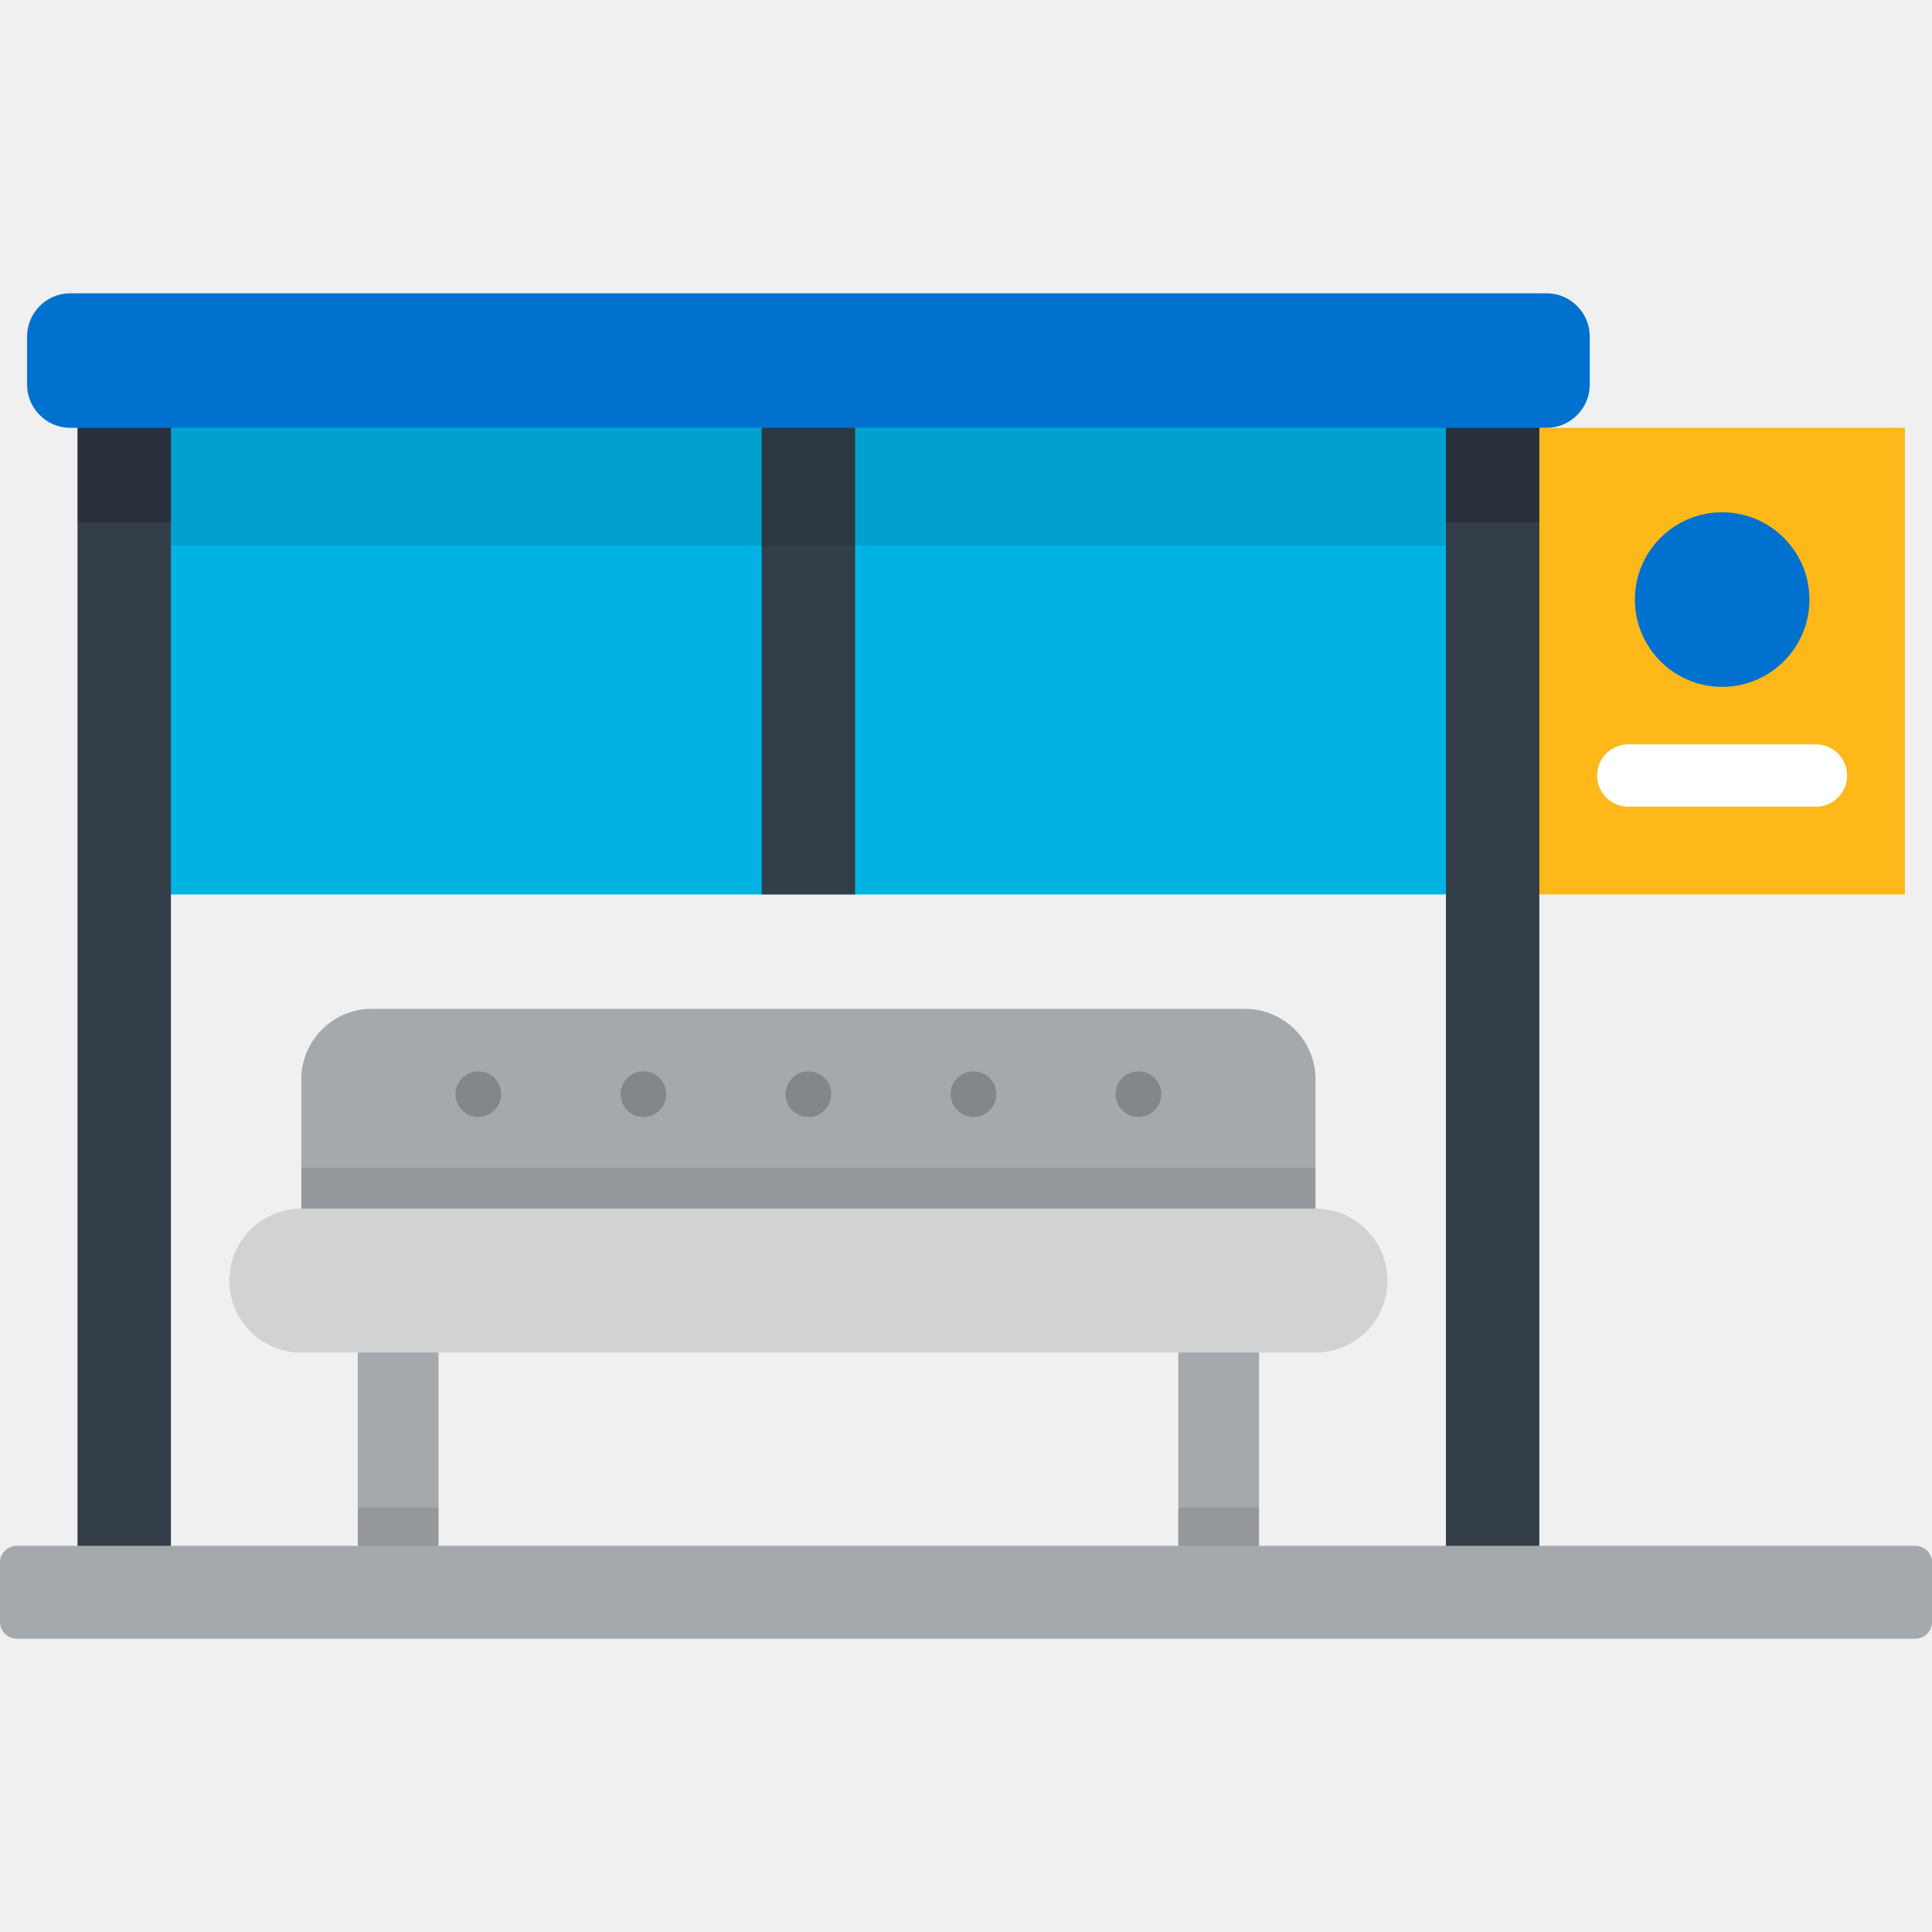
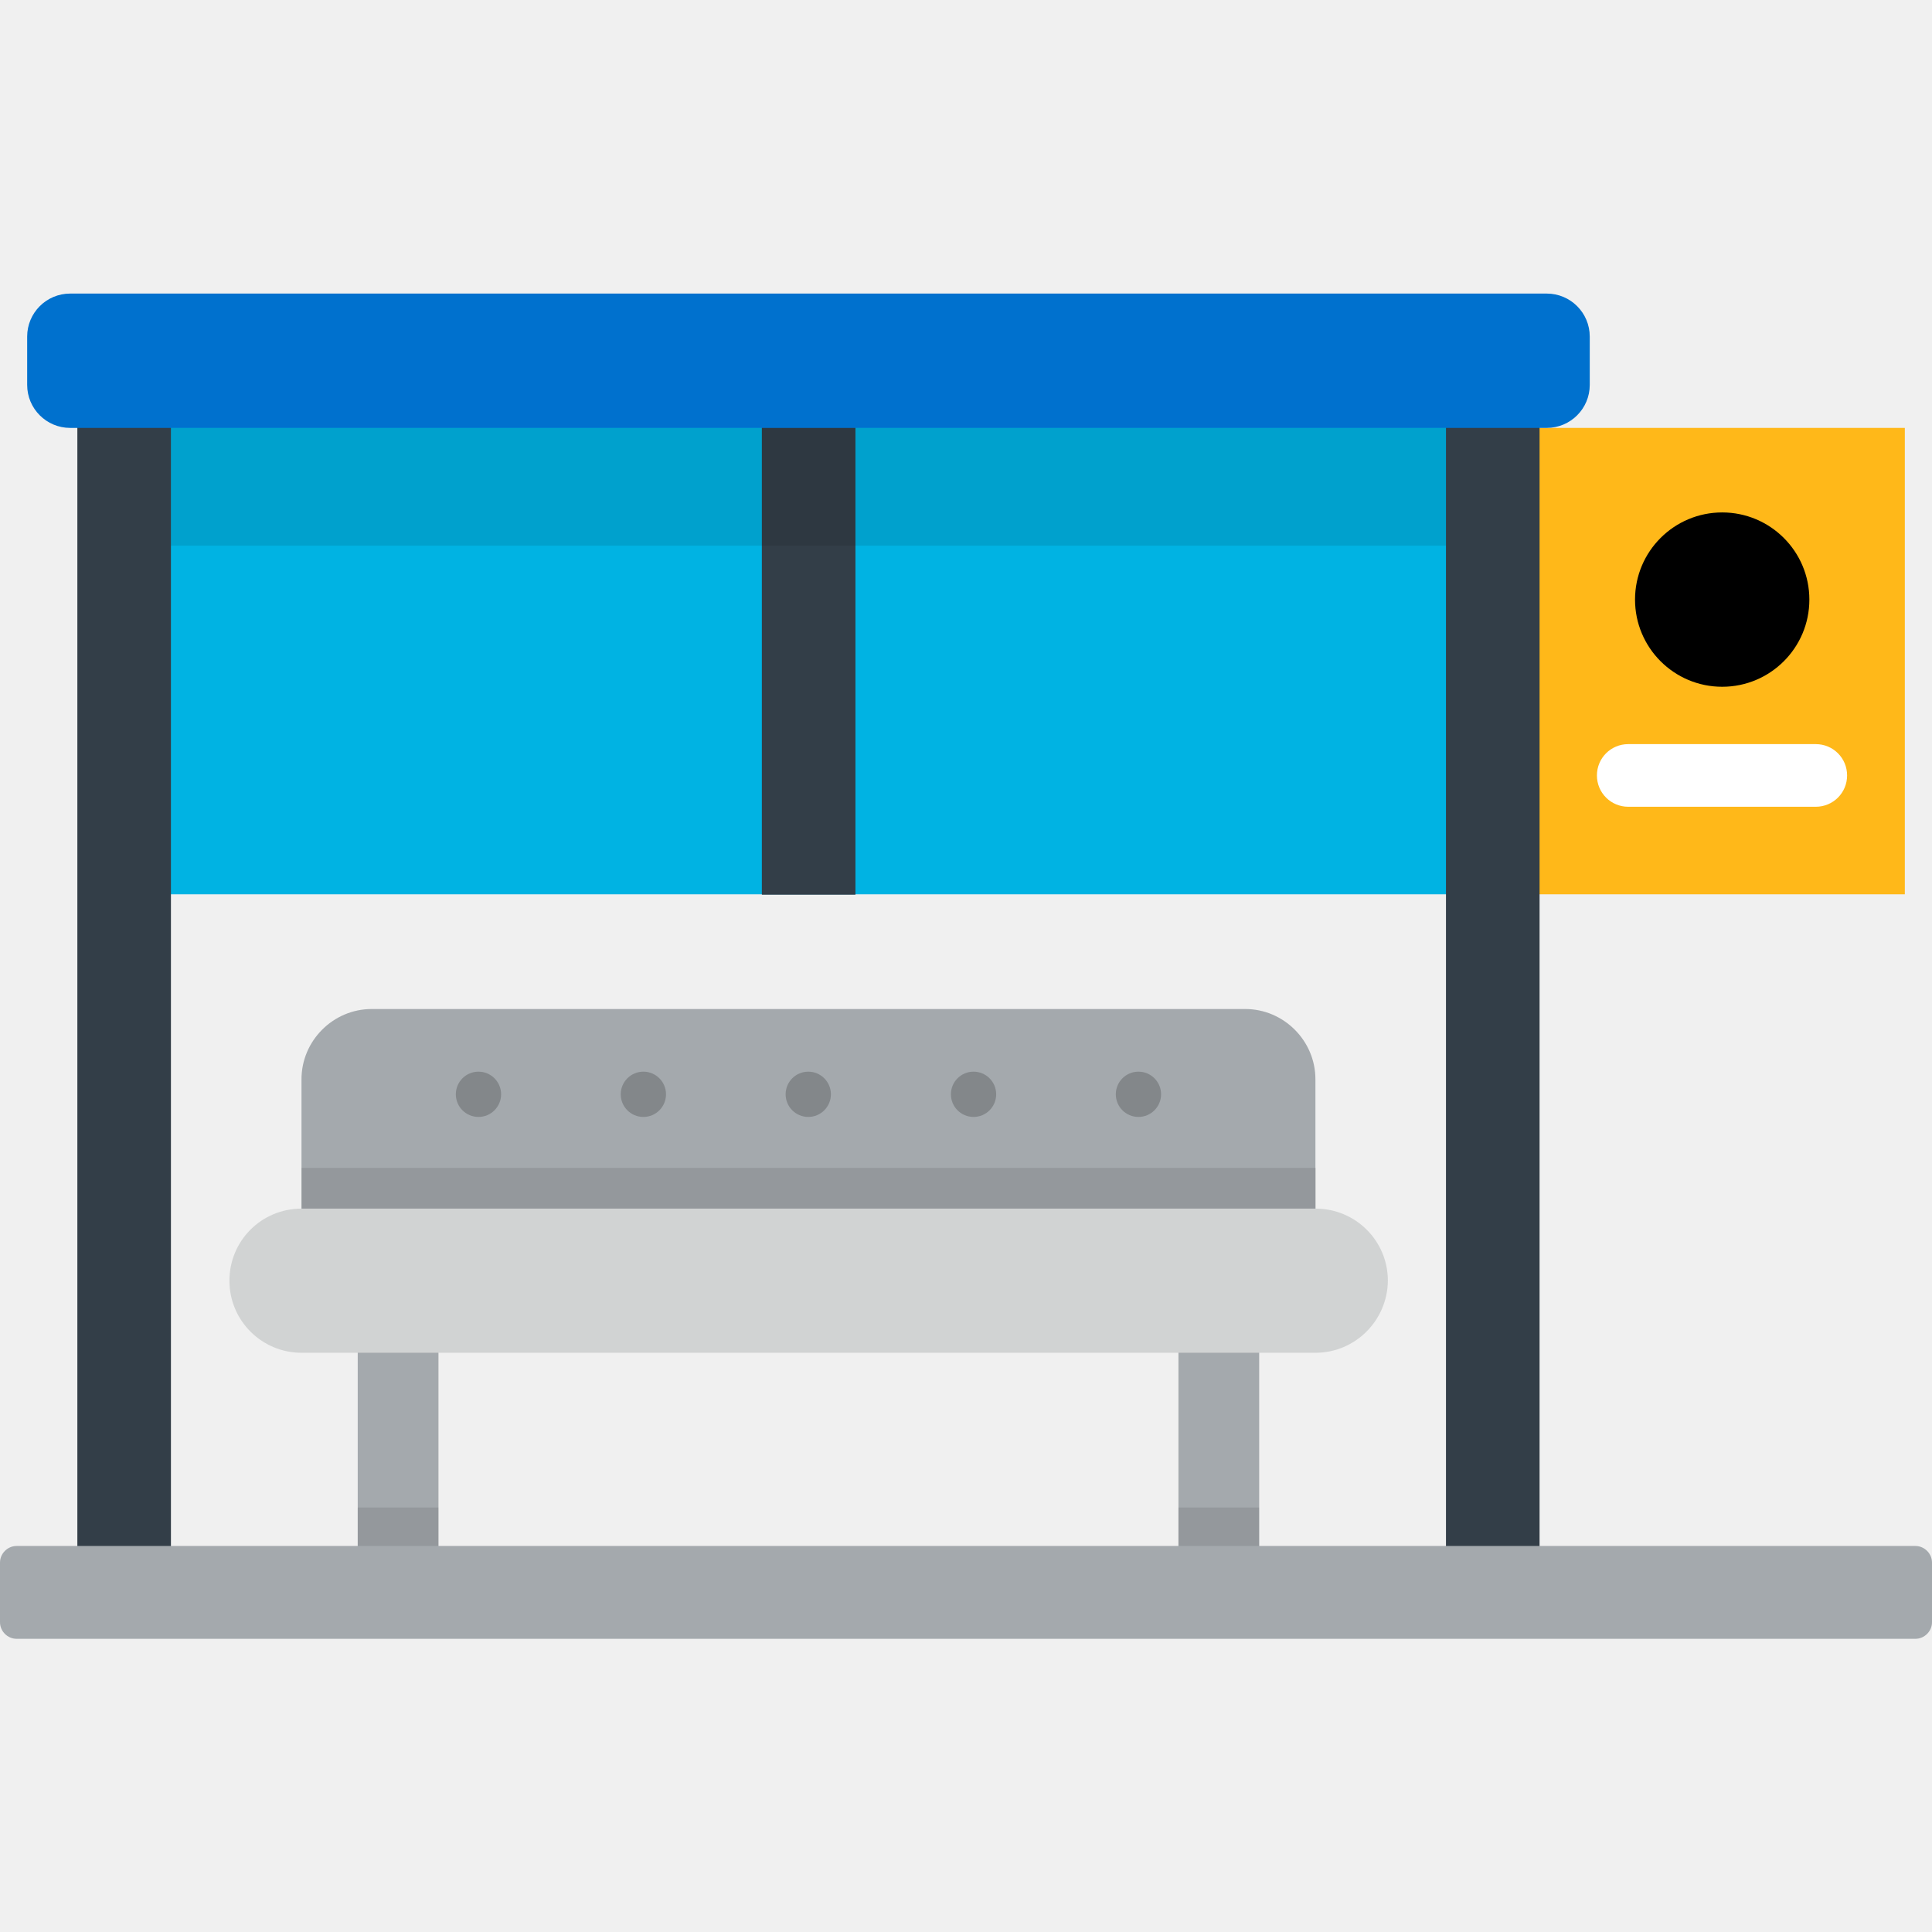
- <svg xmlns="http://www.w3.org/2000/svg" version="1.1" id="bus-station" x="0px" y="0px" viewBox="0 0 512 512" style="enable-background:new 0 0 512 512;" xml:space="preserve">
-   <rect x="397.192" y="113.381" style="fill:#FFB819;" width="107.63" height="123.649" />
-   <circle style="fill:#0071CE;" cx="456.389" cy="158.894" r="23.128" />
-   <rect x="32.92" y="99.918" style="fill:#00B3E3;" width="364.272" height="137.113" />
-   <rect x="20.543" y="102.165" style="fill:#333E48;" width="24.753" height="309.405" />
-   <rect x="20.543" y="102.165" style="opacity:0.2;enable-background:new    ;" width="24.753" height="36.233" />
-   <rect x="201.863" y="102.165" style="fill:#333E48;" width="24.753" height="134.865" />
-   <rect x="45.293" y="113.381" style="opacity:0.1;enable-background:new    ;" width="337.885" height="31.208" />
-   <rect x="383.189" y="102.165" style="fill:#333E48;" width="24.753" height="309.405" />
-   <rect x="383.189" y="102.165" style="opacity:0.2;enable-background:new    ;" width="24.753" height="36.233" />
-   <rect x="94.817" y="354.83" style="fill:#A4A9AD;" width="21.402" height="56.74" />
-   <rect x="94.817" y="399.528" style="opacity:0.1;enable-background:new    ;" width="21.402" height="12.04" />
-   <rect x="312.258" y="354.83" style="fill:#A4A9AD;" width="21.404" height="56.74" />
-   <rect x="312.258" y="399.528" style="opacity:0.1;enable-background:new    ;" width="21.401" height="12.04" />
-   <path style="fill:#A4A9AD;" d="M348.621,339.371v-53.392c0-10.236-8.378-18.614-18.612-18.614H98.469  c-10.236,0-18.612,8.378-18.612,18.614v53.392H348.621z" />
-   <circle style="opacity:0.2;enable-background:new    ;" cx="214.235" cy="289.97" r="6.05" />
-   <circle style="opacity:0.2;enable-background:new    ;" cx="170.507" cy="289.97" r="6.049" />
-   <circle style="opacity:0.2;enable-background:new    ;" cx="126.767" cy="289.97" r="6.05" />
-   <circle style="opacity:0.2;enable-background:new    ;" cx="257.975" cy="289.97" r="6.049" />
-   <circle style="opacity:0.2;enable-background:new    ;" cx="301.703" cy="289.97" r="6.05" />
-   <rect x="79.855" y="309.504" style="opacity:0.1;enable-background:new    ;" width="268.761" height="29.868" />
-   <path style="fill:#D1D3D3;" d="M348.621,358.45H79.857c-10.536,0-19.076-8.543-19.076-19.078c0-10.535,8.54-19.076,19.076-19.076  H348.62c10.536,0,19.076,8.541,19.076,19.076C367.696,349.907,359.156,358.45,348.621,358.45z" />
-   <path style="fill:#0071CE;" d="M421.296,89.151c0-6.283-5.142-11.426-11.426-11.426H18.609c-6.283,0-11.425,5.143-11.425,11.426  v12.799c0,6.283,5.142,11.426,11.425,11.426H409.87c6.284,0,11.426-5.143,11.426-11.426L421.296,89.151L421.296,89.151z" />
-   <path style="fill:#FFFFFF;" d="M481.237,213.783h-49.722c-4.565,0-8.263-3.699-8.263-8.263s3.699-8.263,8.263-8.263h49.722  c4.565,0,8.263,3.699,8.263,8.263S485.801,213.783,481.237,213.783z" />
-   <path style="fill:#A4A9AD;" d="M512,429.861c0,2.425-1.984,4.414-4.413,4.414H4.413c-2.427,0-4.413-1.989-4.413-4.414v-15.792  c0-2.427,1.985-4.414,4.413-4.414h503.175c2.428,0,4.413,1.986,4.413,4.414V429.861z" />
+ <svg xmlns="http://www.w3.org/2000/svg" version="1.1" id="bus-station" x="0px" y="0px" viewBox="0 0 512 512" enable-background="new 0 0 512 512" xml:space="preserve">
+   <g id="sofa">
+     <rect x="94.8" y="354.8" fill="#A4A9AD" width="21.4" height="56.7" />
+     <rect x="94.8" y="399.5" opacity="0.1" enable-background="new    " width="21.4" height="12" />
+     <rect x="312.3" y="354.8" fill="#A4A9AD" width="21.4" height="56.7" />
+     <rect x="312.3" y="399.5" opacity="0.1" enable-background="new    " width="21.4" height="12" />
+     <path fill="#A4A9AD" d="M348.6,339.4V286c0-10.2-8.4-18.6-18.6-18.6H98.5c-10.2,0-18.6,8.4-18.6,18.6v53.4H348.6z" />
+     <circle opacity="0.2" enable-background="new    " cx="214.2" cy="290" r="6" />
+     <circle opacity="0.2" enable-background="new    " cx="170.5" cy="290" r="6" />
+     <circle opacity="0.2" enable-background="new    " cx="126.8" cy="290" r="6" />
+     <circle opacity="0.2" enable-background="new    " cx="258" cy="290" r="6" />
+     <circle opacity="0.2" enable-background="new    " cx="301.7" cy="290" r="6" />
+     <rect x="79.9" y="309.5" opacity="0.1" enable-background="new    " width="268.8" height="29.9" />
+     <path fill="#D1D3D3" d="M348.6,358.5H79.9c-10.5,0-19.1-8.5-19.1-19.1s8.5-19.1,19.1-19.1h268.8c10.5,0,19.1,8.5,19.1,19.1   C367.7,349.9,359.2,358.5,348.6,358.5z" />
+   </g>
  <g>
- </g>
+     <rect x="397.2" y="113.4" fill="#FFB819" width="107.6" height="123.6" />
+     <circle fill="currentColor" cx="456.4" cy="158.9" r="23.1" />
+     <path fill="#FFFFFF" d="M481.2,213.8h-49.7c-4.6,0-8.3-3.7-8.3-8.3s3.7-8.3,8.3-8.3h49.7c4.6,0,8.3,3.7,8.3,8.3   S485.8,213.8,481.2,213.8z" />
+   </g>
  <g>
- </g>
-   <g>
- </g>
-   <g>
- </g>
-   <g>
- </g>
-   <g>
- </g>
-   <g>
- </g>
-   <g>
- </g>
-   <g>
- </g>
-   <g>
- </g>
-   <g>
- </g>
-   <g>
- </g>
-   <g>
- </g>
-   <g>
- </g>
-   <g>
- </g>
+     <rect x="32.9" y="99.9" fill="#00B3E3" width="364.3" height="137.1" />
+     <rect x="20.5" y="102.2" fill="#333E48" width="24.8" height="309.4" />
+     <rect x="201.9" y="102.2" fill="#333E48" width="24.8" height="134.9" />
+     <rect x="45.3" y="113.4" opacity="0.1" enable-background="new    " width="337.9" height="31.2" />
+     <rect x="383.2" y="102.2" fill="#333E48" width="24.8" height="309.4" />
+     <path fill="#0071CE" d="M421.3,89.2c0-6.3-5.1-11.4-11.4-11.4H18.6c-6.3,0-11.4,5.1-11.4,11.4v12.8c0,6.3,5.1,11.4,11.4,11.4h391.3   c6.3,0,11.4-5.1,11.4-11.4V89.2L421.3,89.2z" />
+   </g>
+   <path fill="#A4A9AD" d="M512,429.9c0,2.4-2,4.4-4.4,4.4H4.4c-2.4,0-4.4-2-4.4-4.4v-15.8c0-2.4,2-4.4,4.4-4.4h503.2  c2.4,0,4.4,2,4.4,4.4L512,429.9L512,429.9z" />
</svg>
